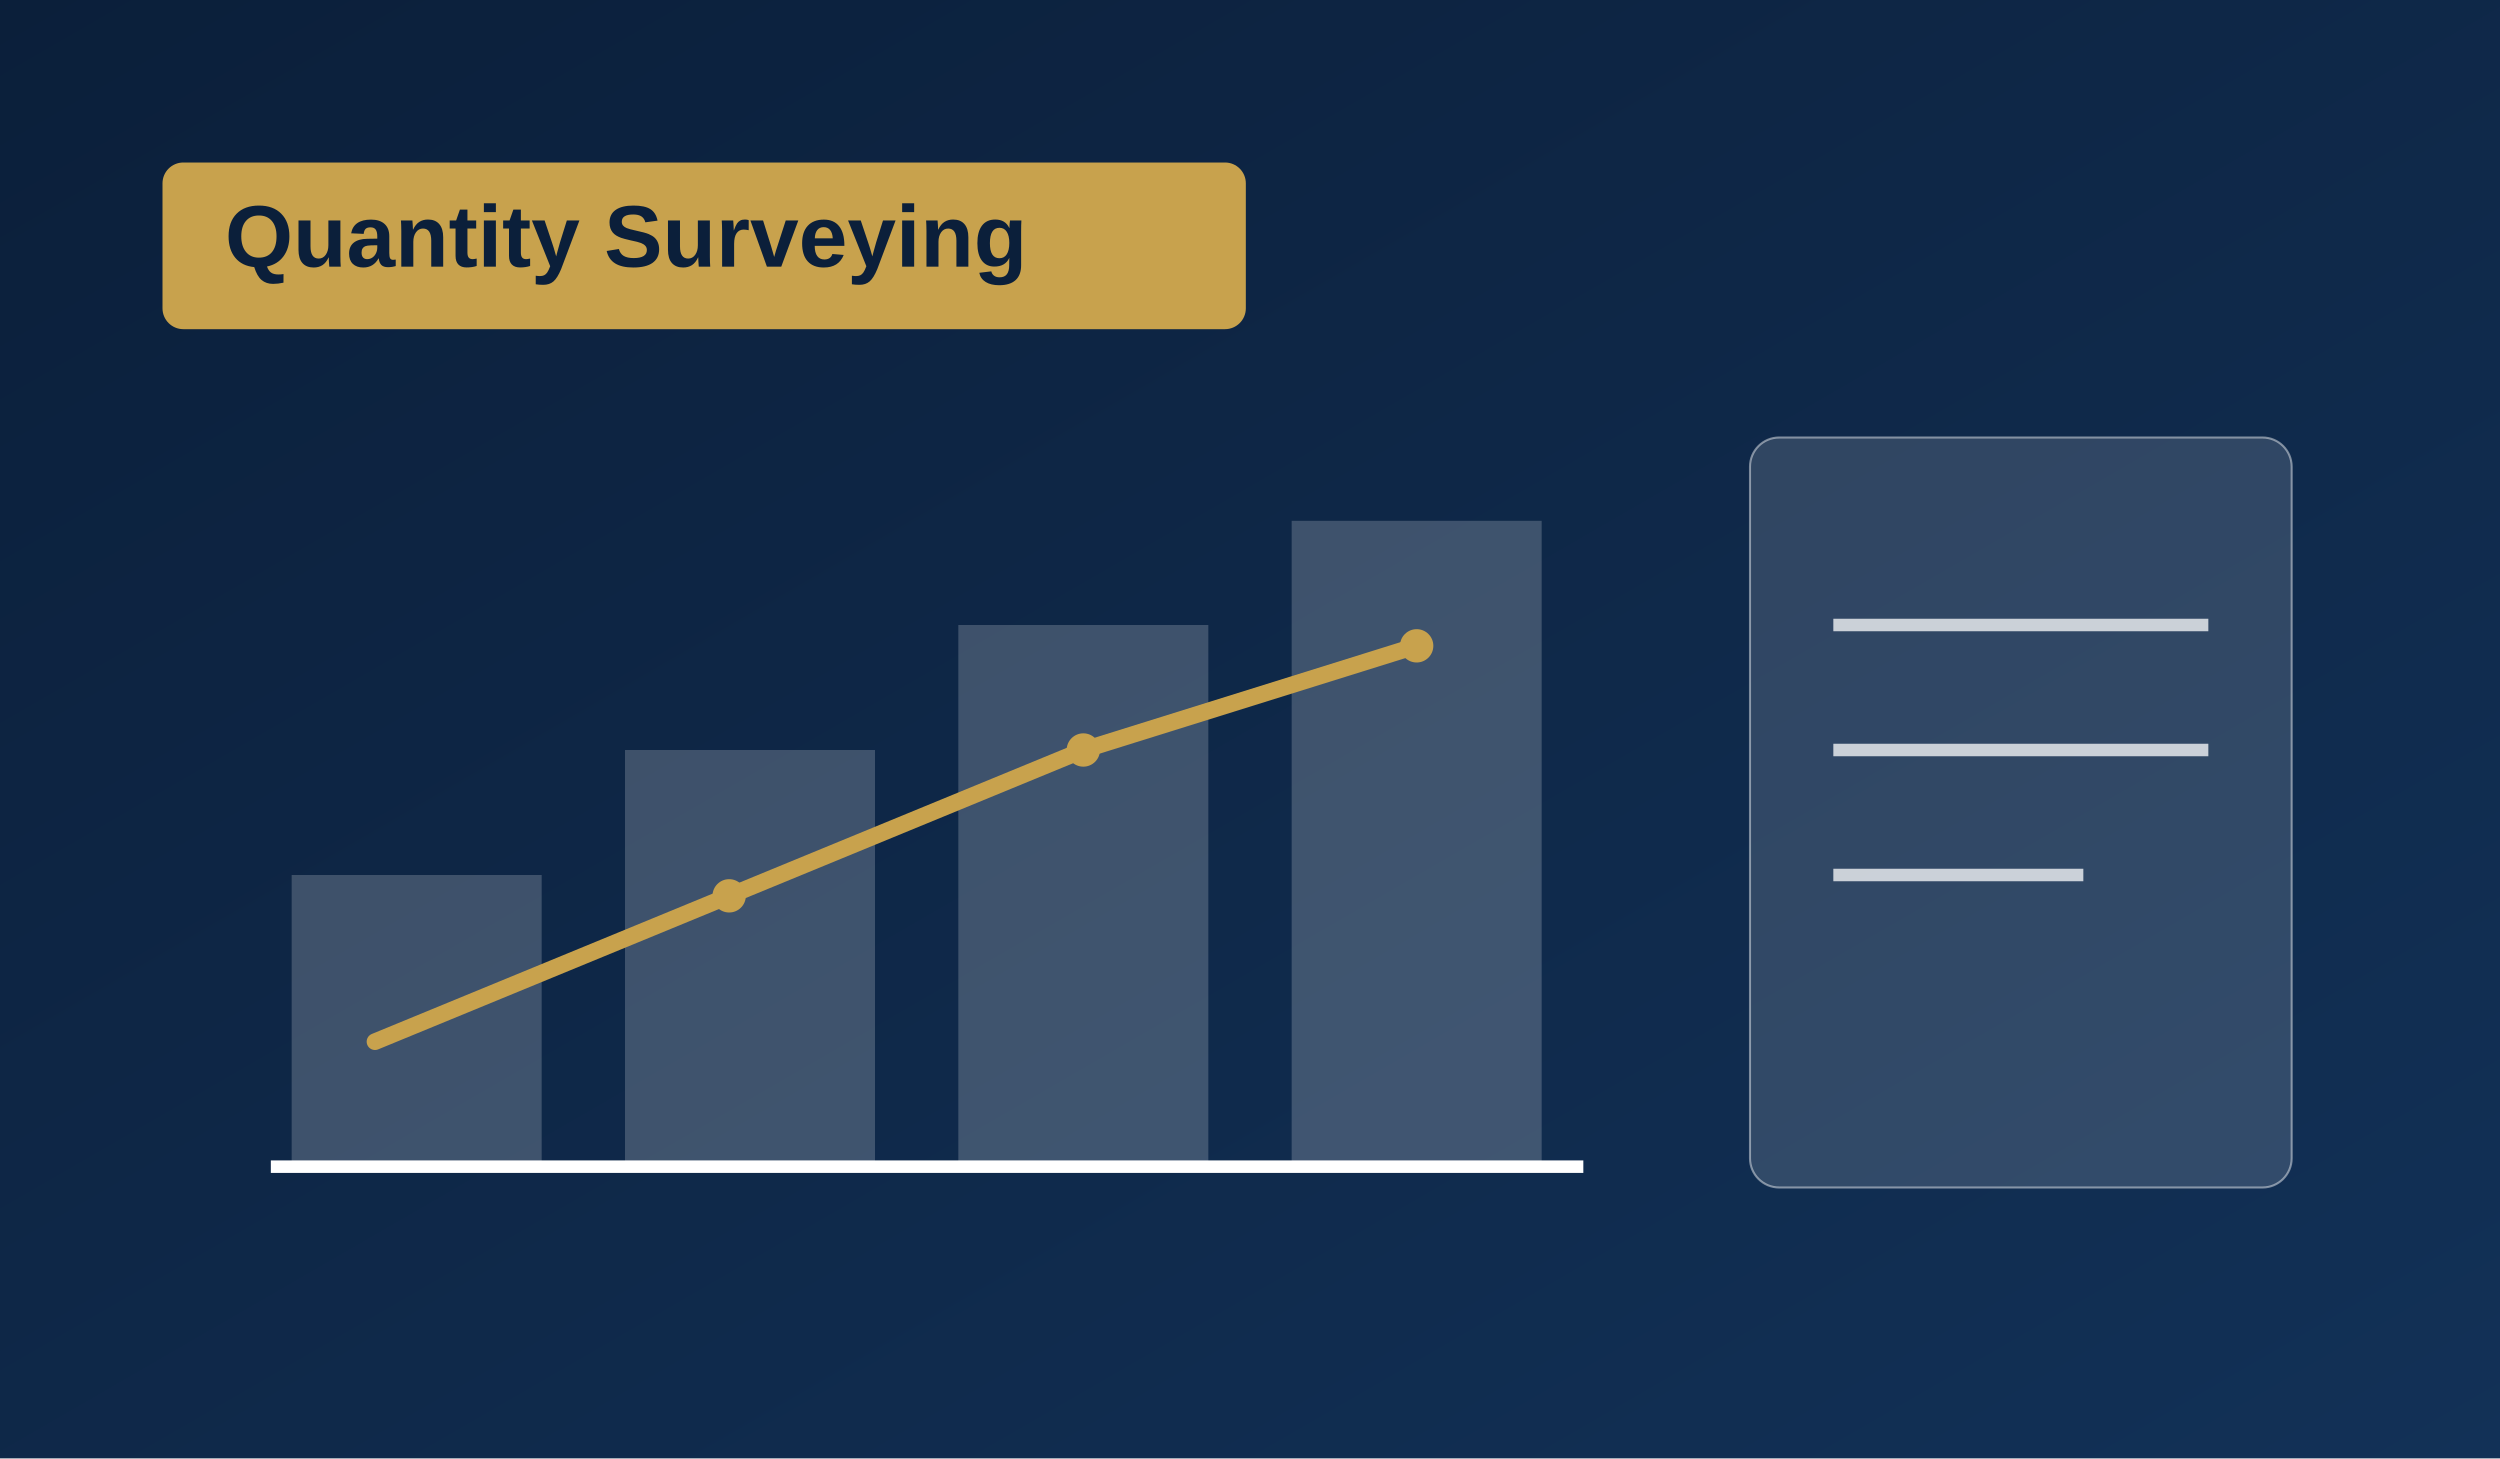
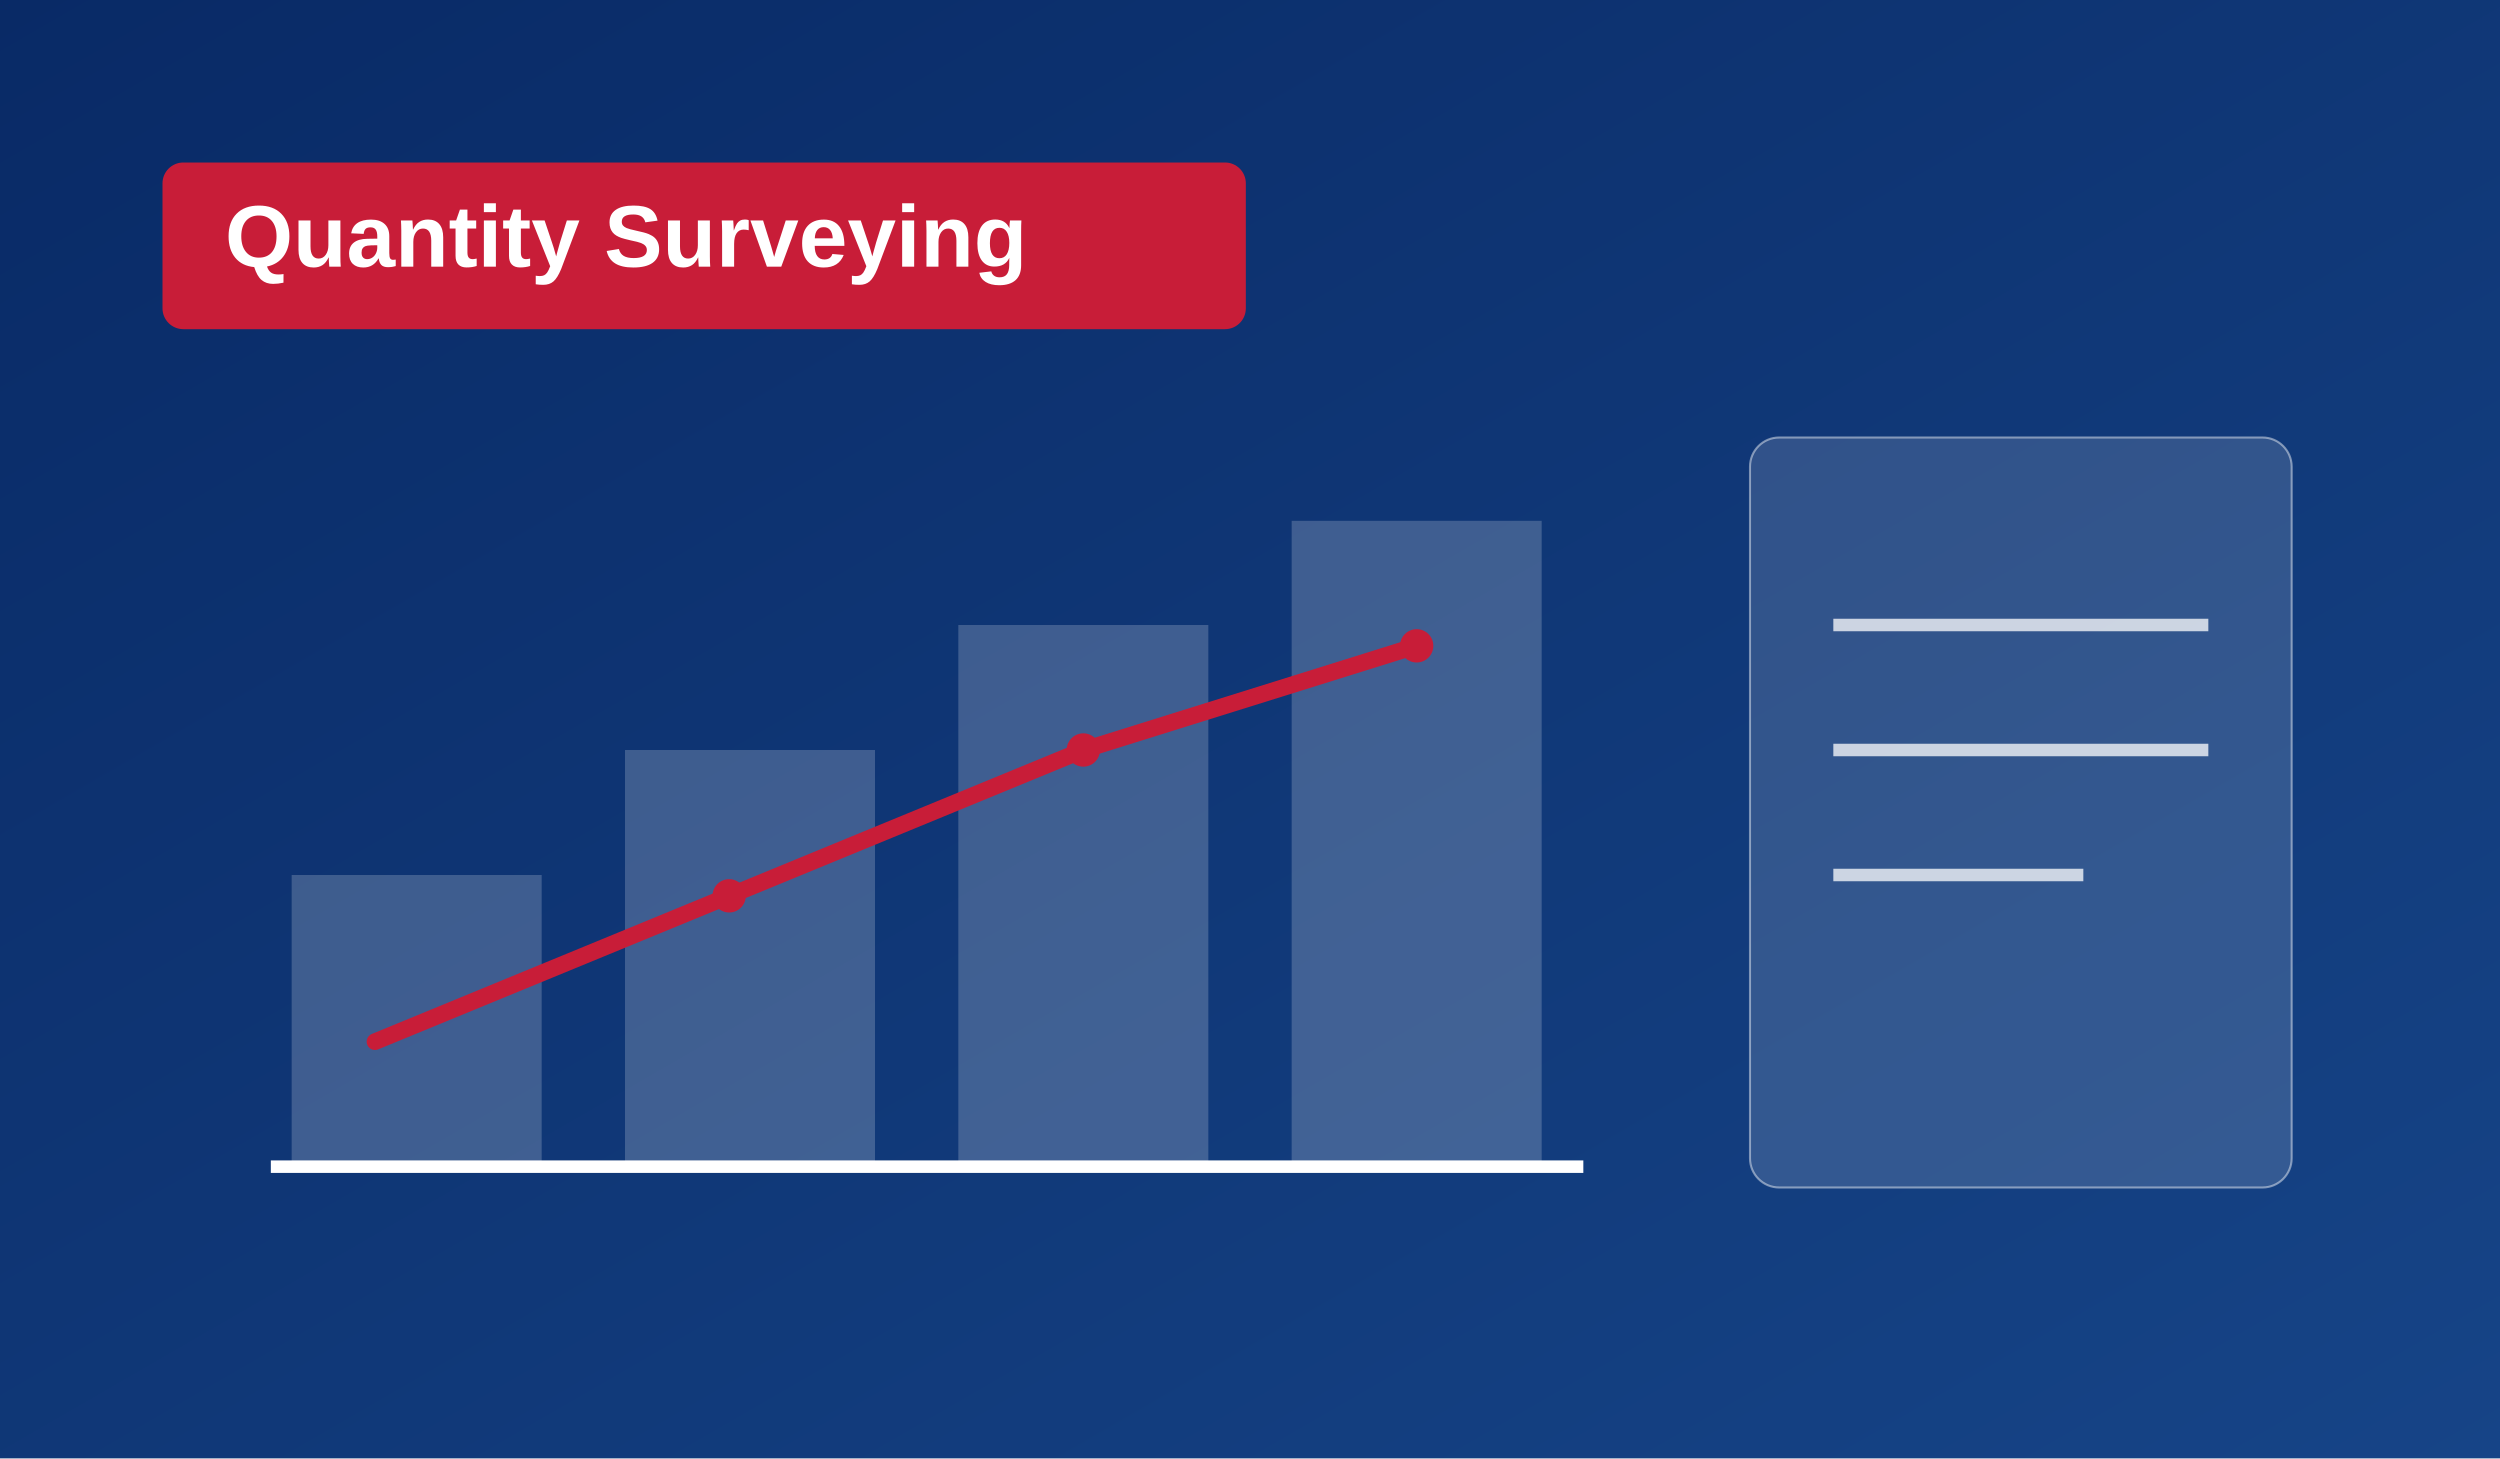
<svg xmlns="http://www.w3.org/2000/svg" width="1200" height="700" viewBox="0 0 1200 700" role="img" aria-labelledby="title desc">
  <defs>
    <linearGradient id="bg" x1="0" y1="0" x2="1" y2="1">
-       <stop offset="0%" stop-color="#0b1f3a" />
-       <stop offset="100%" stop-color="#123157" />
+       <stop offset="0%" stop-color="#092a66" />
+       <stop offset="100%" stop-color="#164487" />
    </linearGradient>
  </defs>
  <rect width="1200" height="700" fill="url(#bg)" />
  <g fill="#ffffff" fill-opacity="0.2">
    <rect x="140" y="420" width="120" height="140" />
    <rect x="300" y="360" width="120" height="200" />
    <rect x="460" y="300" width="120" height="260" />
    <rect x="620" y="250" width="120" height="310" />
  </g>
  <path d="M130 560H760" stroke="#ffffff" stroke-width="6" />
-   <path d="M180 500L350 430L520 360L680 310" stroke="#c8a24d" stroke-width="8" fill="none" stroke-linecap="round" />
-   <circle cx="350" cy="430" r="8" fill="#c8a24d" />
-   <circle cx="520" cy="360" r="8" fill="#c8a24d" />
-   <circle cx="680" cy="310" r="8" fill="#c8a24d" />
+   <path d="M180 500L350 430L520 360L680 310" stroke="#c81d38" stroke-width="8" fill="none" stroke-linecap="round" />
+   <circle cx="350" cy="430" r="8" fill="#c81d38" />
+   <circle cx="520" cy="360" r="8" fill="#c81d38" />
+   <circle cx="680" cy="310" r="8" fill="#c81d38" />
  <rect x="840" y="210" width="260" height="360" rx="14" fill="#ffffff" fill-opacity="0.14" stroke="#ffffff" stroke-opacity="0.45" />
  <path d="M880 300H1060 M880 360H1060 M880 420H1000" stroke="#ffffff" stroke-opacity="0.75" stroke-width="6" />
-   <rect x="78" y="78" width="520" height="80" rx="10" fill="#c8a24d" />
-   <text x="108" y="128" fill="#0b1f3a" font-size="42" font-family="Arial, sans-serif" font-weight="700">Quantity Surveying</text>
+   <rect x="78" y="78" width="520" height="80" rx="10" fill="#c81d38" />
+   <text x="108" y="128" fill="#ffffff" font-size="42" font-family="Arial, sans-serif" font-weight="700">Quantity Surveying</text>
</svg>
